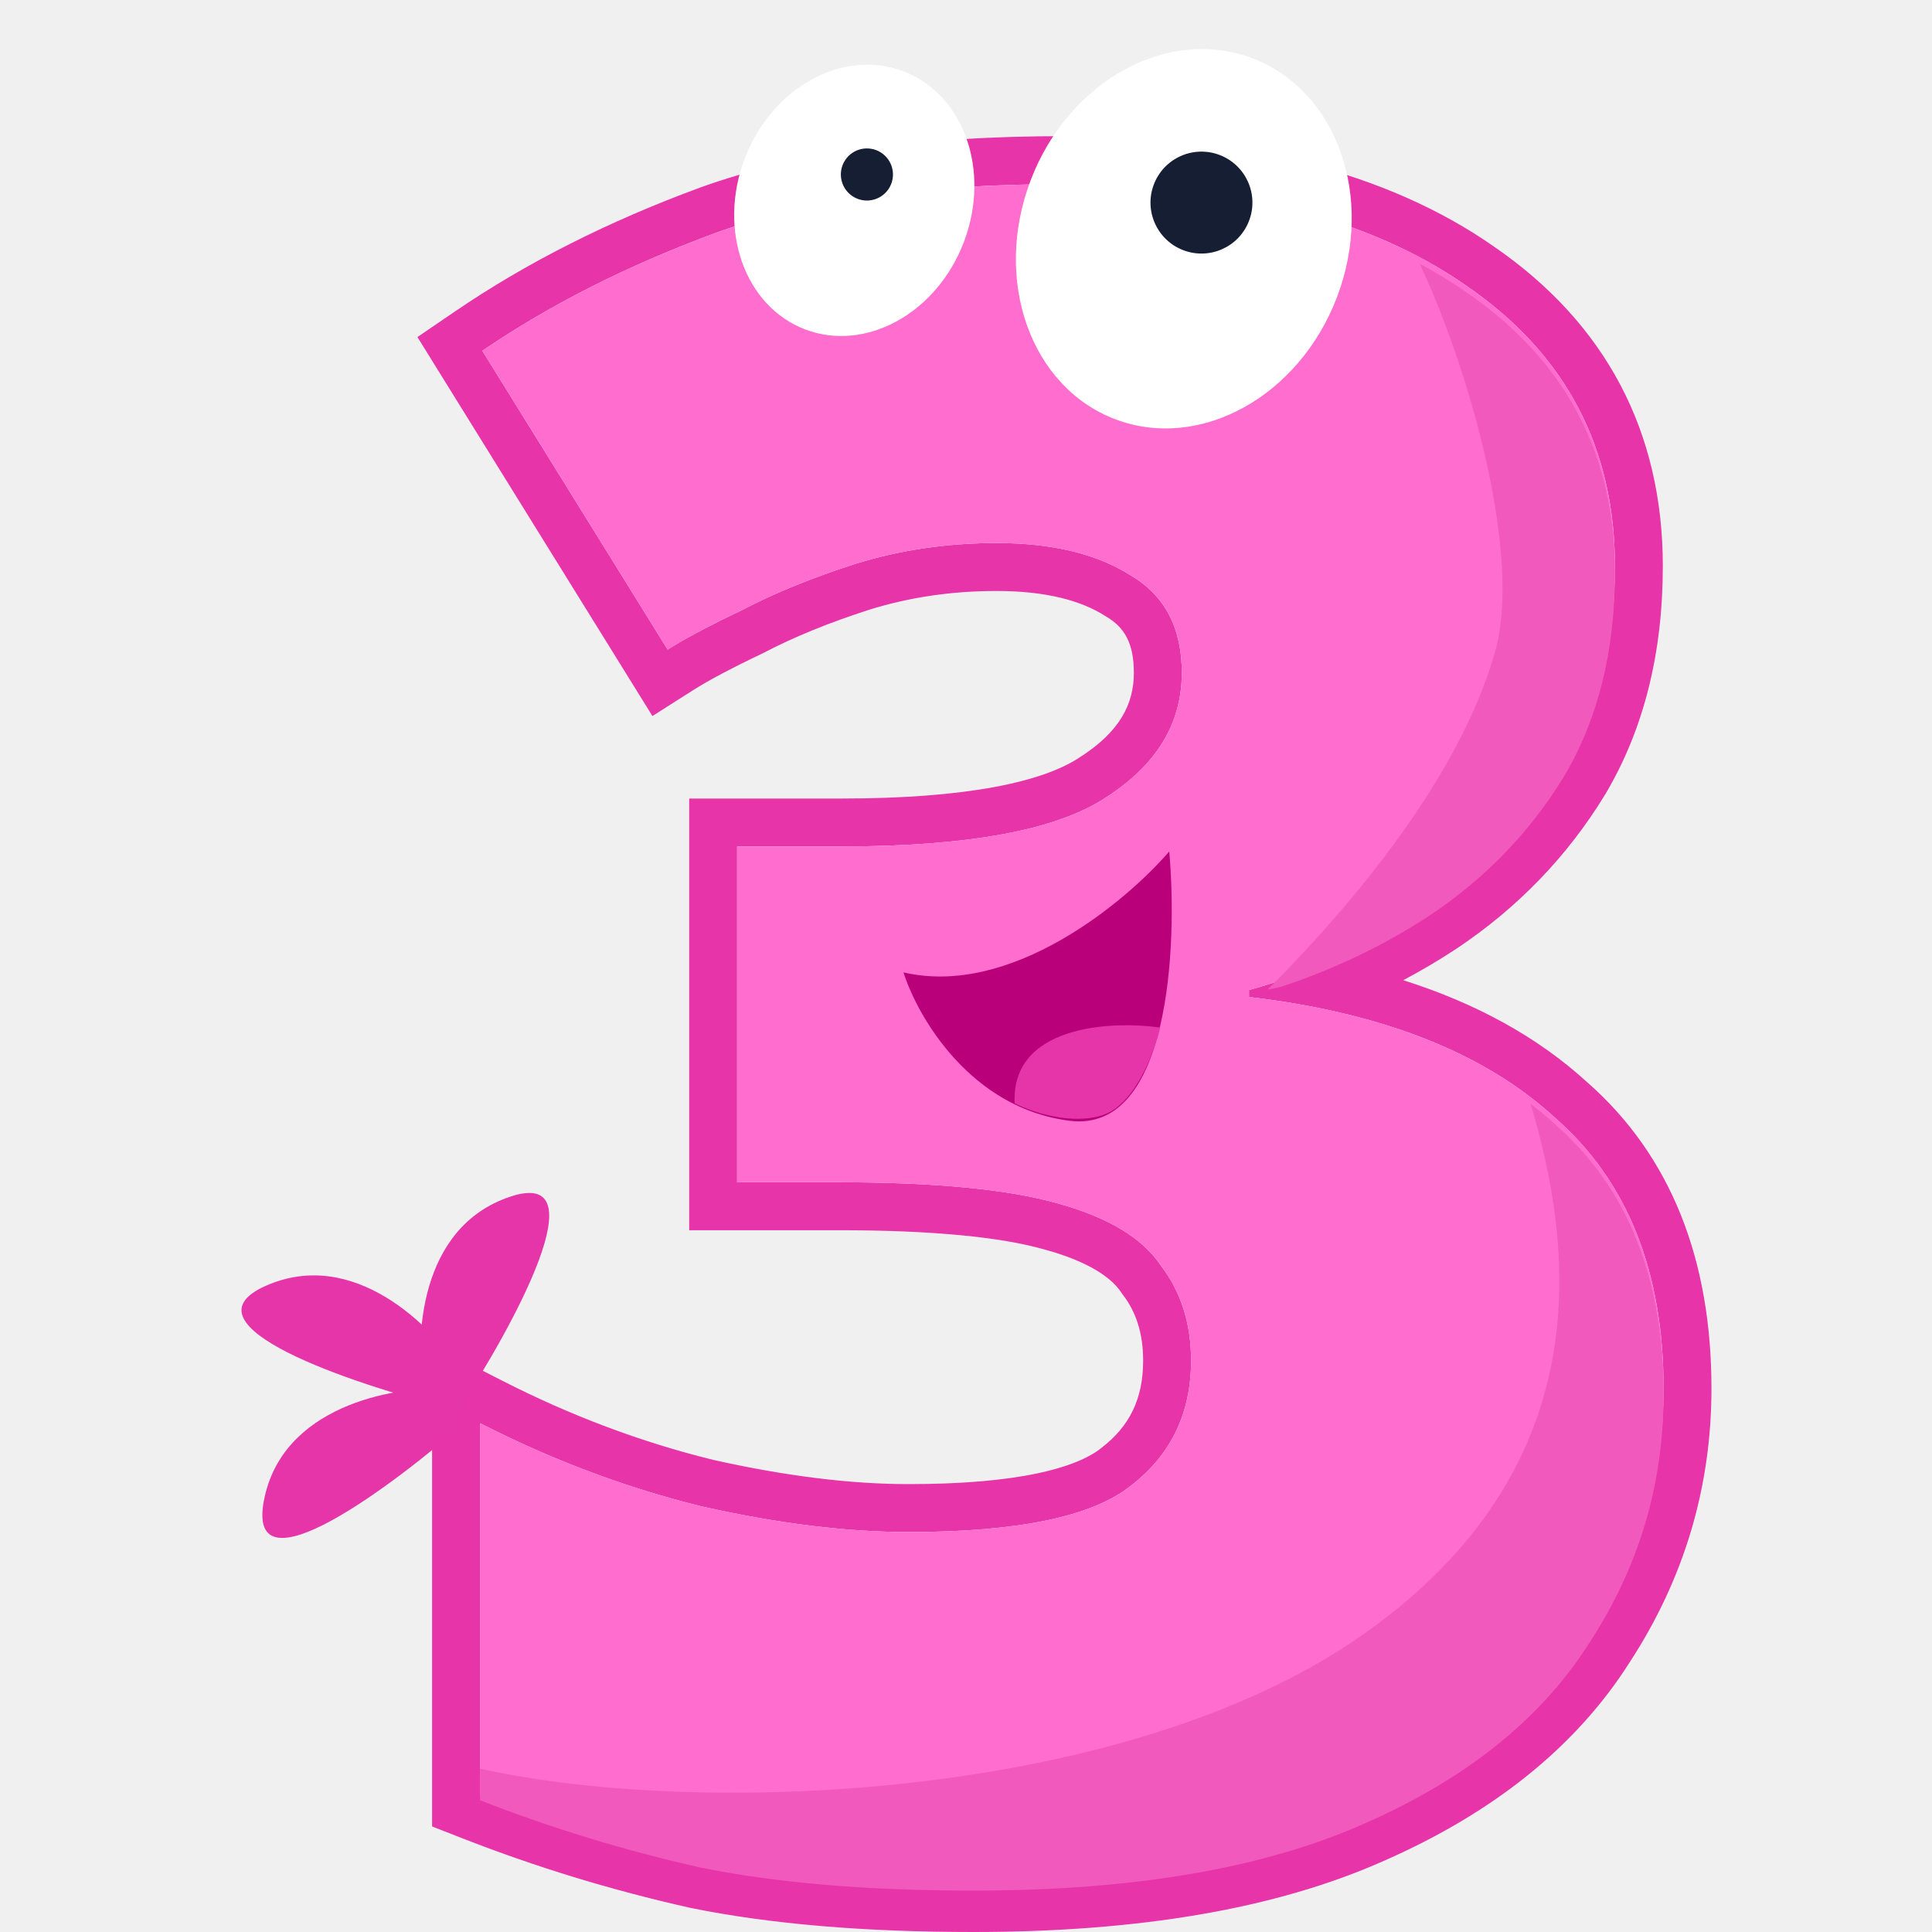
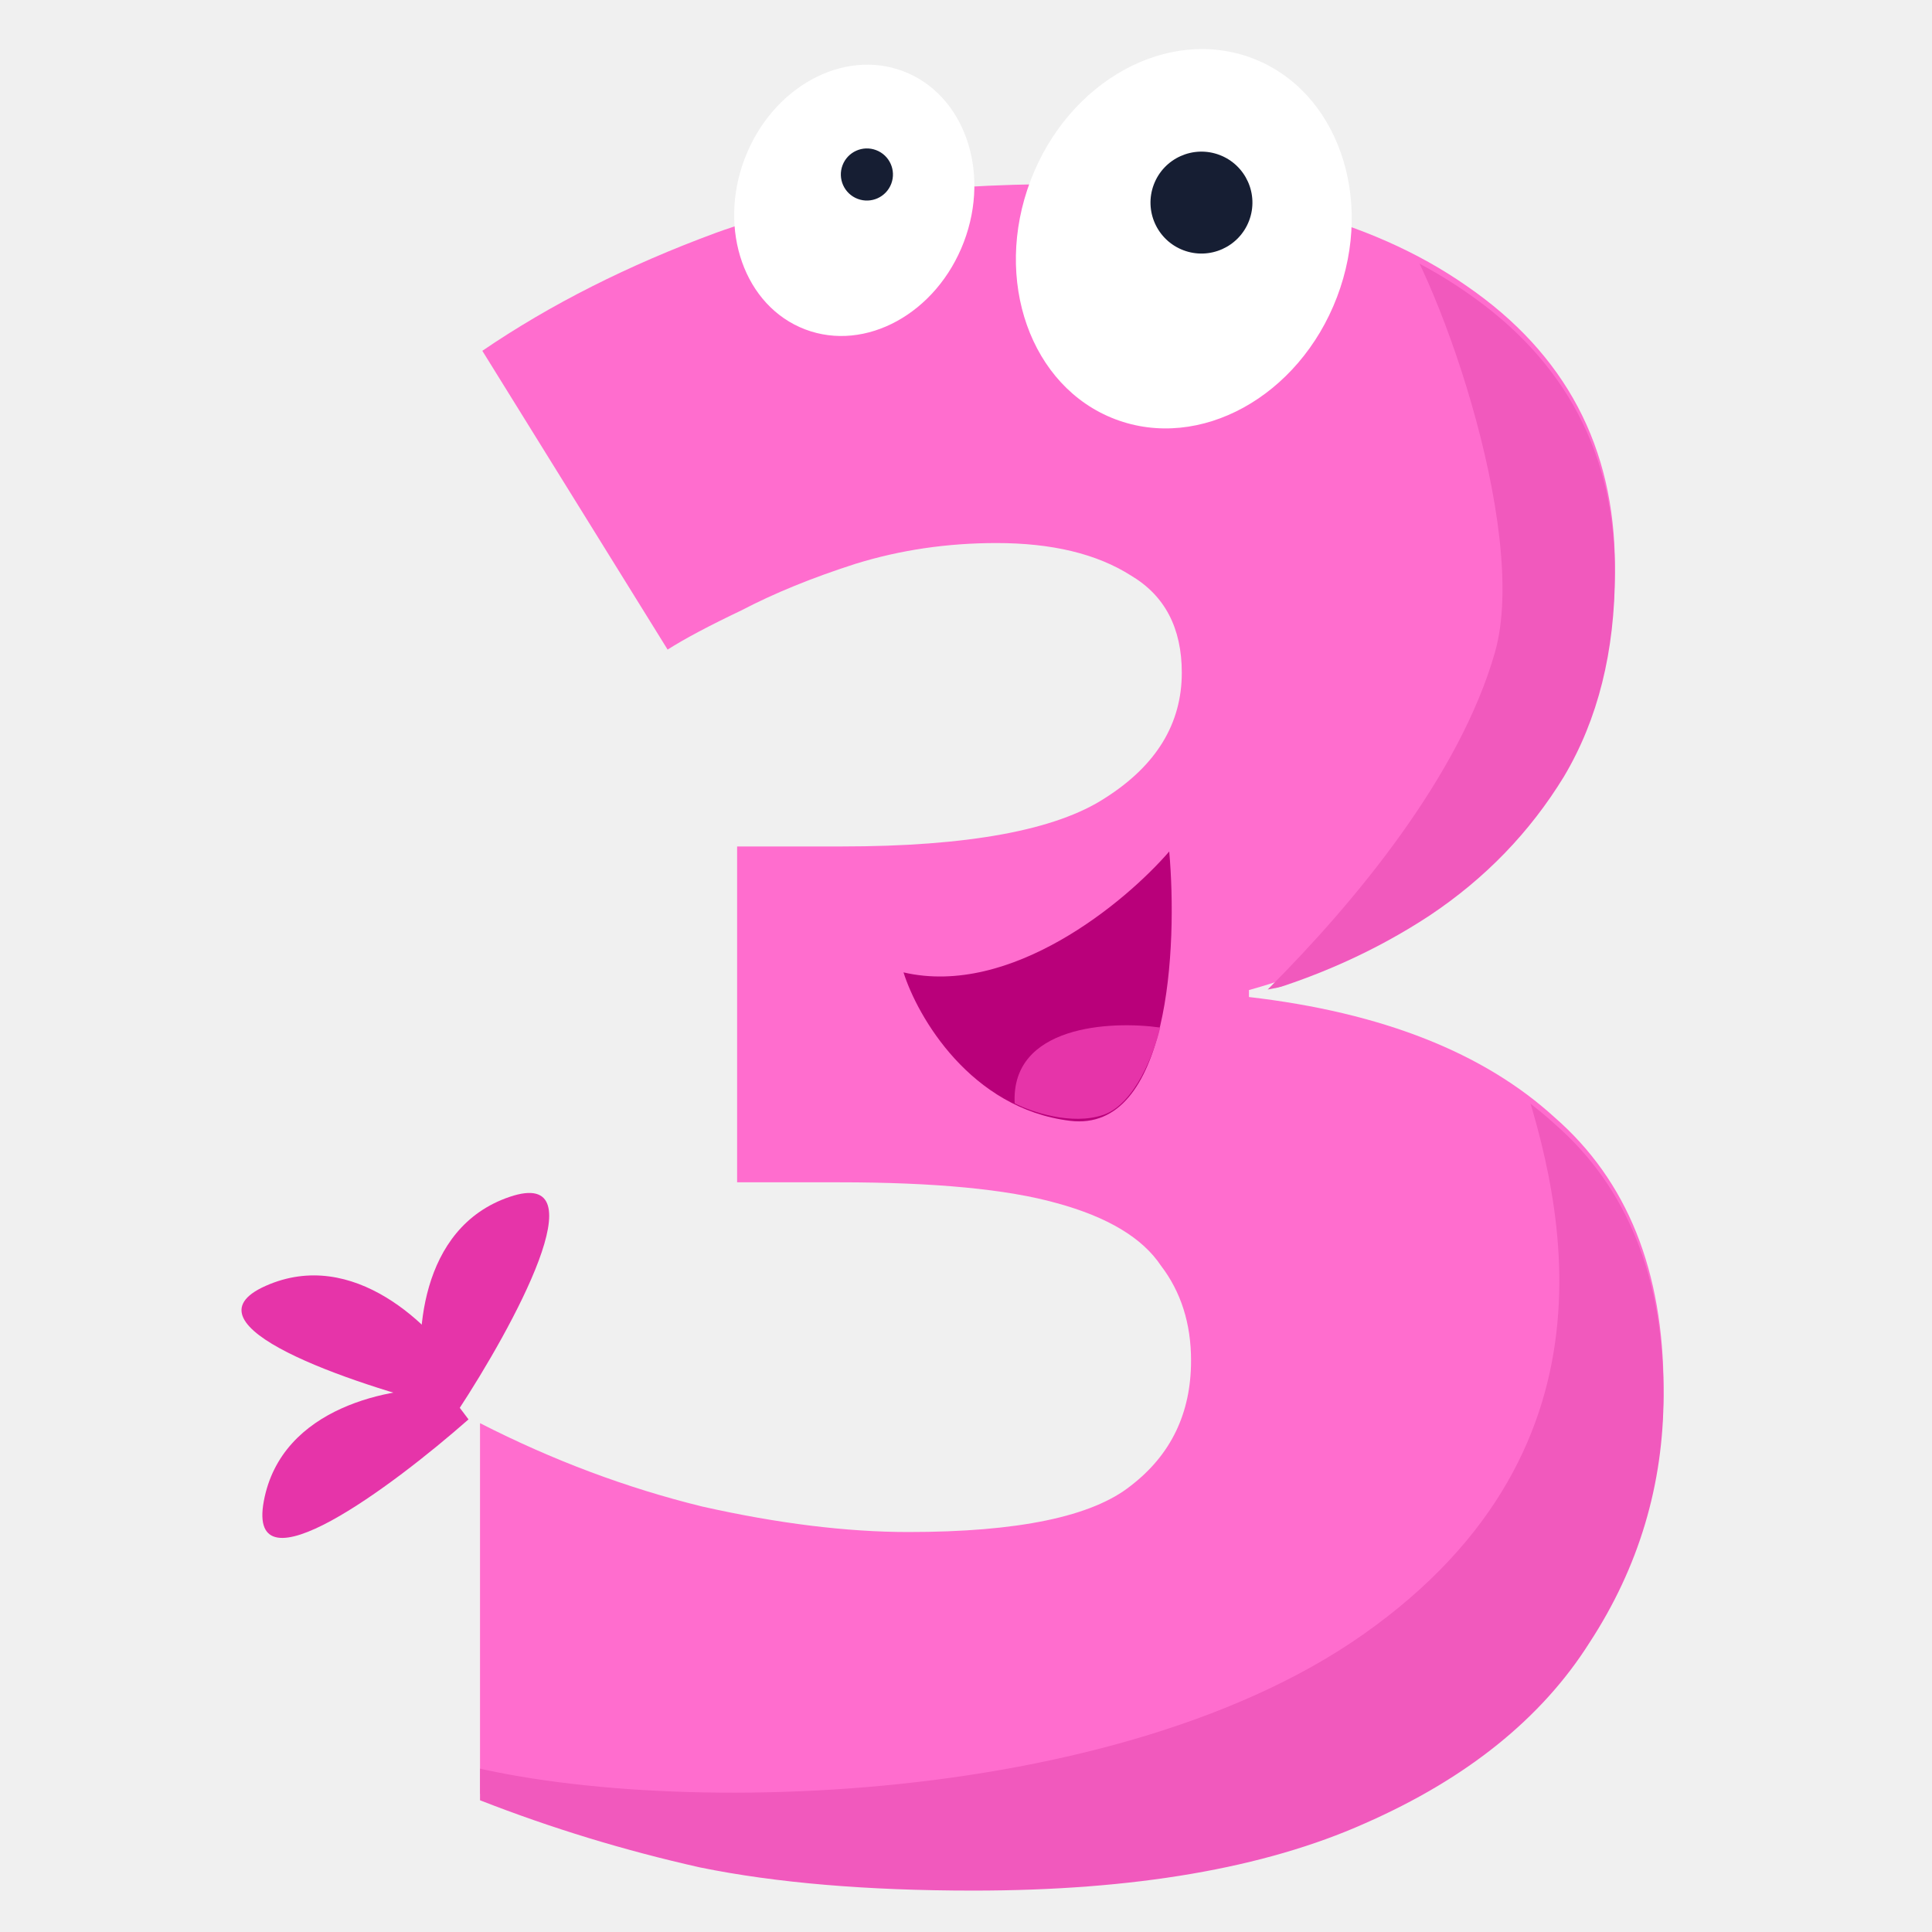
- <svg xmlns="http://www.w3.org/2000/svg" width="80" height="80" viewBox="0 0 80 80" fill="none">
-   <path fill-rule="evenodd" clip-rule="evenodd" d="M66.459 32.91L66.453 32.92C64.892 35.474 62.834 37.6 60.298 39.291L60.293 39.294L60.287 39.298C59.582 39.761 58.855 40.191 58.106 40.588C61.096 41.535 63.644 42.921 65.698 44.791C69.216 47.869 70.868 52.204 70.868 57.492C70.868 61.585 69.734 65.378 67.484 68.827C65.245 72.359 61.801 75.077 57.315 77.049C52.817 79.055 47.112 80 40.304 80C35.806 80 31.893 79.675 28.59 79.001L28.572 78.997L28.553 78.993C25.323 78.268 22.19 77.311 19.153 76.123L17.892 75.63V55.689L20.779 57.163C23.647 58.628 26.566 59.722 29.537 60.451C32.554 61.127 35.244 61.454 37.619 61.454C39.807 61.454 41.564 61.299 42.92 61.016C44.297 60.729 45.126 60.339 45.586 59.971L45.601 59.959L45.616 59.947C46.77 59.06 47.335 57.925 47.335 56.341C47.335 55.187 47.031 54.313 46.496 53.614L46.457 53.563L46.422 53.51C46.037 52.933 45.137 52.253 43.235 51.734L43.227 51.732L43.219 51.73C41.439 51.229 38.652 50.941 34.742 50.941H28.538V33.066H34.837C40.046 33.066 43.164 32.374 44.682 31.377L44.694 31.369L44.705 31.362C46.366 30.305 46.951 29.154 46.951 27.857C46.951 26.592 46.527 25.958 45.816 25.538L45.788 25.521L45.76 25.503C44.772 24.874 43.326 24.471 41.263 24.471C39.409 24.471 37.661 24.731 36.01 25.242C34.308 25.79 32.853 26.387 31.634 27.026L31.601 27.043L31.567 27.059C30.25 27.686 29.312 28.189 28.71 28.572L27.016 29.65L17.285 13.957L18.854 12.887C21.819 10.866 25.197 9.164 28.973 7.773L28.978 7.771L28.983 7.769C32.989 6.319 38.069 5.637 44.14 5.637C51.408 5.637 57.386 7.086 61.862 10.21C66.483 13.389 68.854 17.865 68.854 23.446C68.854 26.997 68.086 30.174 66.466 32.899L66.459 32.91ZM35.413 23.35C37.267 22.774 39.217 22.486 41.263 22.486C43.565 22.486 45.419 22.934 46.826 23.829C48.232 24.66 48.936 26.003 48.936 27.857C48.936 29.967 47.881 31.693 45.771 33.036C43.725 34.379 40.08 35.05 34.837 35.05H30.522V48.956H34.742C38.706 48.956 41.711 49.244 43.757 49.819C45.867 50.395 47.305 51.258 48.072 52.409C48.904 53.496 49.319 54.807 49.319 56.341C49.319 58.515 48.488 60.241 46.826 61.52C45.227 62.799 42.158 63.438 37.619 63.438C35.061 63.438 32.216 63.086 29.083 62.383C26.637 61.784 24.229 60.951 21.861 59.884C21.196 59.584 20.535 59.267 19.876 58.931V74.275C22.817 75.426 25.854 76.353 28.987 77.057C32.12 77.696 35.892 78.016 40.304 78.016C46.954 78.016 52.356 77.089 56.512 75.234C60.732 73.38 63.833 70.887 65.815 67.754C67.861 64.621 68.884 61.2 68.884 57.492C68.884 52.633 67.381 48.892 64.376 46.271C62.109 44.201 59.082 42.739 55.295 41.885C54.194 41.636 53.029 41.439 51.8 41.294C51.772 41.29 51.745 41.287 51.717 41.284V40.996C51.728 40.993 51.74 40.99 51.751 40.987C52.918 40.66 54.038 40.269 55.112 39.816C56.557 39.205 57.919 38.48 59.197 37.64C61.499 36.105 63.353 34.187 64.76 31.885C66.167 29.52 66.87 26.706 66.87 23.446C66.87 18.522 64.824 14.654 60.732 11.841C56.704 9.028 51.173 7.621 44.14 7.621C38.194 7.621 33.367 8.293 29.659 9.635C26.014 10.978 22.785 12.608 19.972 14.526L27.645 26.898C27.645 26.898 27.645 26.898 27.645 26.898C27.723 26.848 27.805 26.797 27.891 26.745C28.58 26.328 29.52 25.836 30.714 25.268C32.056 24.564 33.623 23.925 35.413 23.35Z" fill="#E734A9" />
-   <path d="M21.105 49.559C17.327 50.838 17.162 55.488 17.551 57.653L18.953 58.426C21.244 54.938 24.882 48.28 21.105 49.559Z" fill="#E634A9" />
-   <path d="M11 53.245C14.644 51.626 17.917 54.932 19.098 56.788L18.592 58.307C14.543 57.295 7.356 54.865 11 53.245Z" fill="#E634A9" />
-   <path d="M10.924 62.155C11.658 58.235 16.238 57.415 18.436 57.495L19.399 58.774C16.269 61.534 10.191 66.075 10.924 62.155Z" fill="#E634A9" />
-   <path d="M66.87 23.446C66.87 26.706 66.167 29.52 64.76 31.885C63.353 34.187 61.499 36.105 59.198 37.64C56.96 39.11 54.466 40.229 51.717 40.996V41.284C57.215 41.923 61.435 43.586 64.376 46.271C67.382 48.892 68.884 52.633 68.884 57.492C68.884 61.2 67.861 64.621 65.815 67.754C63.833 70.887 60.732 73.38 56.512 75.234C52.356 77.089 46.954 78.016 40.304 78.016C35.893 78.016 32.12 77.696 28.987 77.057C25.855 76.353 22.817 75.426 19.876 74.275V58.931C22.881 60.465 25.95 61.616 29.083 62.383C32.216 63.086 35.061 63.438 37.619 63.438C42.158 63.438 45.227 62.799 46.826 61.52C48.488 60.241 49.319 58.515 49.319 56.341C49.319 54.807 48.904 53.496 48.072 52.409C47.305 51.258 45.867 50.395 43.757 49.819C41.711 49.244 38.706 48.956 34.742 48.956H30.522V35.05H34.838C40.08 35.05 43.725 34.379 45.771 33.036C47.881 31.693 48.936 29.967 48.936 27.857C48.936 26.003 48.232 24.66 46.826 23.829C45.419 22.934 43.565 22.486 41.263 22.486C39.217 22.486 37.267 22.774 35.413 23.35C33.623 23.925 32.056 24.564 30.714 25.268C29.371 25.907 28.348 26.451 27.645 26.898L19.972 14.526C22.785 12.608 26.014 10.978 29.659 9.635C33.367 8.293 38.194 7.621 44.14 7.621C51.173 7.621 56.704 9.028 60.732 11.841C64.824 14.654 66.87 18.522 66.87 23.446Z" fill="#FF6DCE" />
-   <mask id="mask0" mask-type="alpha" maskUnits="userSpaceOnUse" x="19" y="7" width="50" height="72">
-     <path d="M66.87 23.716C66.87 26.976 66.167 29.79 64.76 32.155C63.354 34.457 61.499 36.375 59.198 37.91C56.96 39.38 54.466 40.499 51.717 41.266V41.554C57.216 42.193 61.435 43.856 64.377 46.541C67.382 49.163 68.884 52.903 68.884 57.762C68.884 61.47 67.861 64.891 65.815 68.024C63.833 71.157 60.732 73.65 56.512 75.504C52.356 77.359 46.954 78.286 40.304 78.286C35.893 78.286 32.12 77.966 28.988 77.327C25.855 76.623 22.818 75.696 19.877 74.545V59.201C22.882 60.735 25.951 61.886 29.084 62.653C32.216 63.356 35.062 63.708 37.619 63.708C42.158 63.708 45.227 63.069 46.826 61.79C48.488 60.511 49.319 58.785 49.319 56.611C49.319 55.077 48.904 53.766 48.073 52.679C47.306 51.528 45.867 50.665 43.757 50.09C41.711 49.514 38.706 49.226 34.742 49.226H30.522V35.32H34.838C40.081 35.32 43.725 34.649 45.771 33.306C47.881 31.963 48.936 30.237 48.936 28.127C48.936 26.273 48.233 24.93 46.826 24.099C45.419 23.204 43.565 22.757 41.263 22.757C39.217 22.757 37.267 23.044 35.413 23.62C33.623 24.195 32.056 24.834 30.714 25.538C29.371 26.177 28.348 26.721 27.645 27.168L19.973 14.796C22.786 12.878 26.015 11.248 29.659 9.905C33.367 8.563 38.194 7.891 44.141 7.891C51.174 7.891 56.704 9.298 60.732 12.111C64.824 14.924 66.87 18.793 66.87 23.716Z" fill="#FF6DCE" />
+ <svg xmlns="http://www.w3.org/2000/svg" width="72" height="72" viewBox="0 0 72 72" fill="none">
+   <path d="M18.994 44.603C15.595 45.754 15.446 49.939 15.796 51.887L17.058 52.584C19.12 49.444 22.394 43.452 18.994 44.603Z" fill="#E634A9" />
+   <path d="M9.9 47.921C13.18 46.463 16.125 49.439 17.188 51.109L16.733 52.476C13.089 51.565 6.62 49.378 9.9 47.921Z" fill="#E634A9" />
+   <path d="M9.832 55.939C10.492 52.411 14.614 51.674 16.592 51.746L17.46 52.896C14.642 55.381 9.172 59.467 9.832 55.939Z" fill="#E634A9" />
+   <path d="M60.183 21.101C60.183 24.036 59.55 26.568 58.284 28.697C57.018 30.768 55.349 32.495 53.278 33.876C51.264 35.199 49.02 36.206 46.545 36.897V37.156C51.494 37.731 55.292 39.227 57.939 41.644C60.643 44.003 61.996 47.369 61.996 51.743C61.996 55.08 61.075 58.159 59.234 60.978C57.45 63.798 54.659 66.042 50.861 67.711C47.121 69.38 42.258 70.214 36.274 70.214C32.303 70.214 28.908 69.926 26.089 69.351C23.269 68.718 20.536 67.884 17.889 66.848V53.037C20.593 54.419 23.355 55.454 26.175 56.145C28.995 56.778 31.555 57.094 33.857 57.094C37.943 57.094 40.705 56.519 42.143 55.368C43.639 54.217 44.387 52.663 44.387 50.707C44.387 49.326 44.013 48.146 43.265 47.168C42.575 46.132 41.28 45.355 39.381 44.837C37.54 44.32 34.835 44.061 31.268 44.061H27.47V31.545H31.354C36.072 31.545 39.352 30.941 41.194 29.733C43.093 28.524 44.042 26.97 44.042 25.072C44.042 23.403 43.409 22.194 42.143 21.446C40.877 20.641 39.209 20.238 37.137 20.238C35.296 20.238 33.541 20.497 31.872 21.015C30.261 21.533 28.851 22.108 27.642 22.741C26.434 23.316 25.513 23.805 24.88 24.208L17.975 13.074C20.507 11.347 23.413 9.88 26.693 8.672C30.03 7.463 34.375 6.859 39.726 6.859C46.056 6.859 51.034 8.125 54.659 10.657C58.342 13.189 60.183 16.67 60.183 21.101Z" fill="#FF6DCE" />
+   <mask id="mask0" mask-type="alpha" maskUnits="userSpaceOnUse" x="17" y="7" width="45" height="64">
+     <path d="M60.183 21.344C60.183 24.279 59.55 26.811 58.284 28.94C57.018 31.011 55.349 32.738 53.278 34.119C51.264 35.442 49.02 36.449 46.545 37.14V37.399C51.494 37.974 55.292 39.47 57.939 41.887C60.644 44.246 61.996 47.612 61.996 51.986C61.996 55.323 61.075 58.402 59.234 61.221C57.45 64.041 54.659 66.285 50.861 67.954C47.121 69.623 42.258 70.457 36.274 70.457C32.303 70.457 28.908 70.169 26.089 69.594C23.269 68.961 20.536 68.127 17.889 67.091V53.281C20.593 54.661 23.355 55.697 26.175 56.388C28.995 57.021 31.555 57.337 33.857 57.337C37.943 57.337 40.705 56.762 42.143 55.611C43.639 54.46 44.388 52.907 44.388 50.95C44.388 49.569 44.014 48.389 43.265 47.411C42.575 46.375 41.28 45.599 39.381 45.081C37.54 44.563 34.835 44.304 31.268 44.304H27.47V31.788H31.354C36.073 31.788 39.352 31.184 41.194 29.976C43.093 28.767 44.042 27.213 44.042 25.314C44.042 23.646 43.409 22.437 42.143 21.689C40.877 20.884 39.209 20.481 37.137 20.481C35.296 20.481 33.541 20.74 31.872 21.258C30.261 21.776 28.851 22.351 27.642 22.984C26.434 23.559 25.513 24.049 24.88 24.451L17.975 13.317C20.507 11.591 23.413 10.123 26.693 8.915C30.03 7.706 34.375 7.102 39.727 7.102C46.056 7.102 51.034 8.368 54.659 10.9C58.342 13.432 60.183 16.913 60.183 21.344Z" fill="#FF6DCE" />
  </mask>
  <g mask="url(#mask0)">
-     <path d="M61.902 27.013C63.359 21.914 59.373 10.825 57.349 8.498L71.614 10.623L73.739 27.924L60.384 39.457L52.493 40.975C56.135 37.333 60.445 32.112 61.902 27.013Z" fill="#F159BD" />
-     <path d="M56.438 67.685C67.669 59.793 64.574 49.113 62.752 43.751C65.383 43.549 71.373 43.933 74.286 47.09C77.928 51.035 77.018 60.445 75.804 65.604C74.59 70.764 70.037 75.924 60.628 80.173C51.219 84.423 26.937 81.388 19.956 78.959C14.371 77.017 16.011 73.901 17.528 72.585C25.42 75.317 45.665 75.255 56.438 67.685Z" fill="#F159BD" />
+     <path d="M55.712 24.312C57.023 19.723 53.435 9.743 51.614 7.649L64.453 9.561L66.365 25.131L54.346 35.512L47.243 36.877C50.522 33.599 54.401 28.901 55.712 24.312Z" fill="#F159BD" />
+     <path d="M50.795 60.916C60.902 53.814 58.116 44.202 56.477 39.376C58.845 39.194 64.235 39.54 66.858 42.381C70.136 45.932 69.316 54.4 68.224 59.044C67.131 63.688 63.033 68.332 54.565 72.156C46.097 75.98 24.244 73.249 17.961 71.063C12.934 69.315 14.409 66.51 15.775 65.327C22.878 67.785 41.099 67.73 50.795 60.916Z" fill="#F159BD" />
  </g>
-   <path d="M37.412 40.265C41.863 41.301 46.603 37.358 48.416 35.258C48.763 39.185 48.428 46.915 44.307 46.41C40.187 45.905 37.994 42.103 37.412 40.265Z" fill="#B9007A" />
-   <path d="M42.016 45.687C41.856 42.472 45.968 42.255 48.043 42.549C47.807 43.566 47.004 45.713 45.689 46.164C44.373 46.614 42.692 46.034 42.016 45.687Z" fill="#E634A9" />
-   <ellipse cx="49.019" cy="9.886" rx="6.788" ry="7.995" transform="rotate(20.83 49.0188 9.88578)" fill="white" />
-   <circle cx="49.75" cy="8.389" r="2.11" transform="rotate(20.83 49.7499 8.38859)" fill="#161E33" />
-   <ellipse cx="35.374" cy="8.296" rx="4.855" ry="5.718" transform="rotate(20.83 35.3737 8.29579)" fill="white" />
-   <circle cx="35.897" cy="7.225" r="1.079" transform="rotate(20.83 35.8966 7.22518)" fill="#161E33" />
+   <path d="M33.671 36.238C37.677 37.17 41.942 33.622 43.574 31.732C43.887 35.267 43.585 42.223 39.876 41.769C36.168 41.315 34.194 37.892 33.671 36.238Z" fill="#B9007A" />
+   <path d="M37.814 41.118C37.67 38.224 41.371 38.03 43.239 38.294C43.026 39.21 42.304 41.142 41.12 41.547C39.936 41.953 38.423 41.43 37.814 41.118Z" fill="#E634A9" />
+   <ellipse cx="44.117" cy="8.897" rx="6.109" ry="7.195" transform="rotate(20.83 44.1169 8.8972)" fill="white" />
+   <circle cx="44.775" cy="7.55" r="1.899" transform="rotate(20.83 44.7749 7.54971)" fill="#161E33" />
+   <ellipse cx="31.836" cy="7.466" rx="4.369" ry="5.146" transform="rotate(20.83 31.8363 7.4662)" fill="white" />
+   <ellipse cx="32.307" cy="6.503" rx="0.971" ry="0.971" transform="rotate(20.83 32.3068 6.50261)" fill="#161E33" />
</svg>
